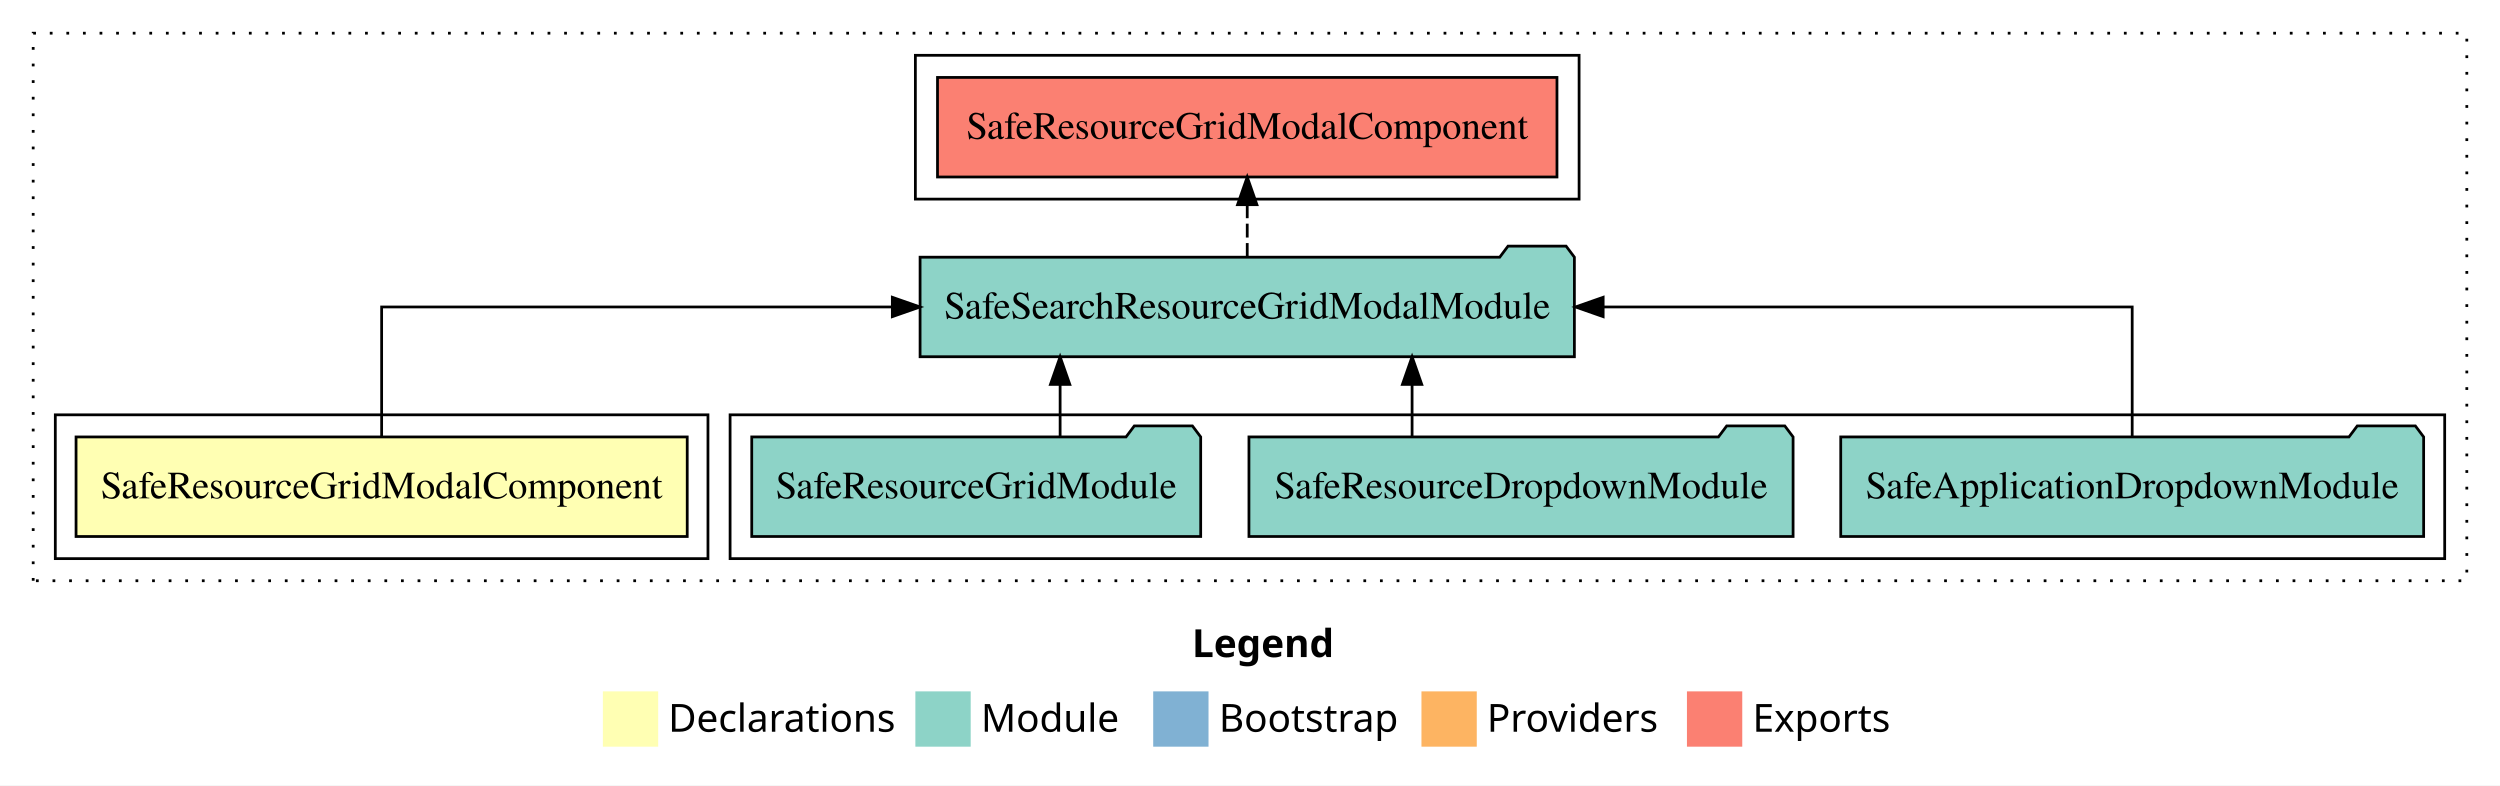
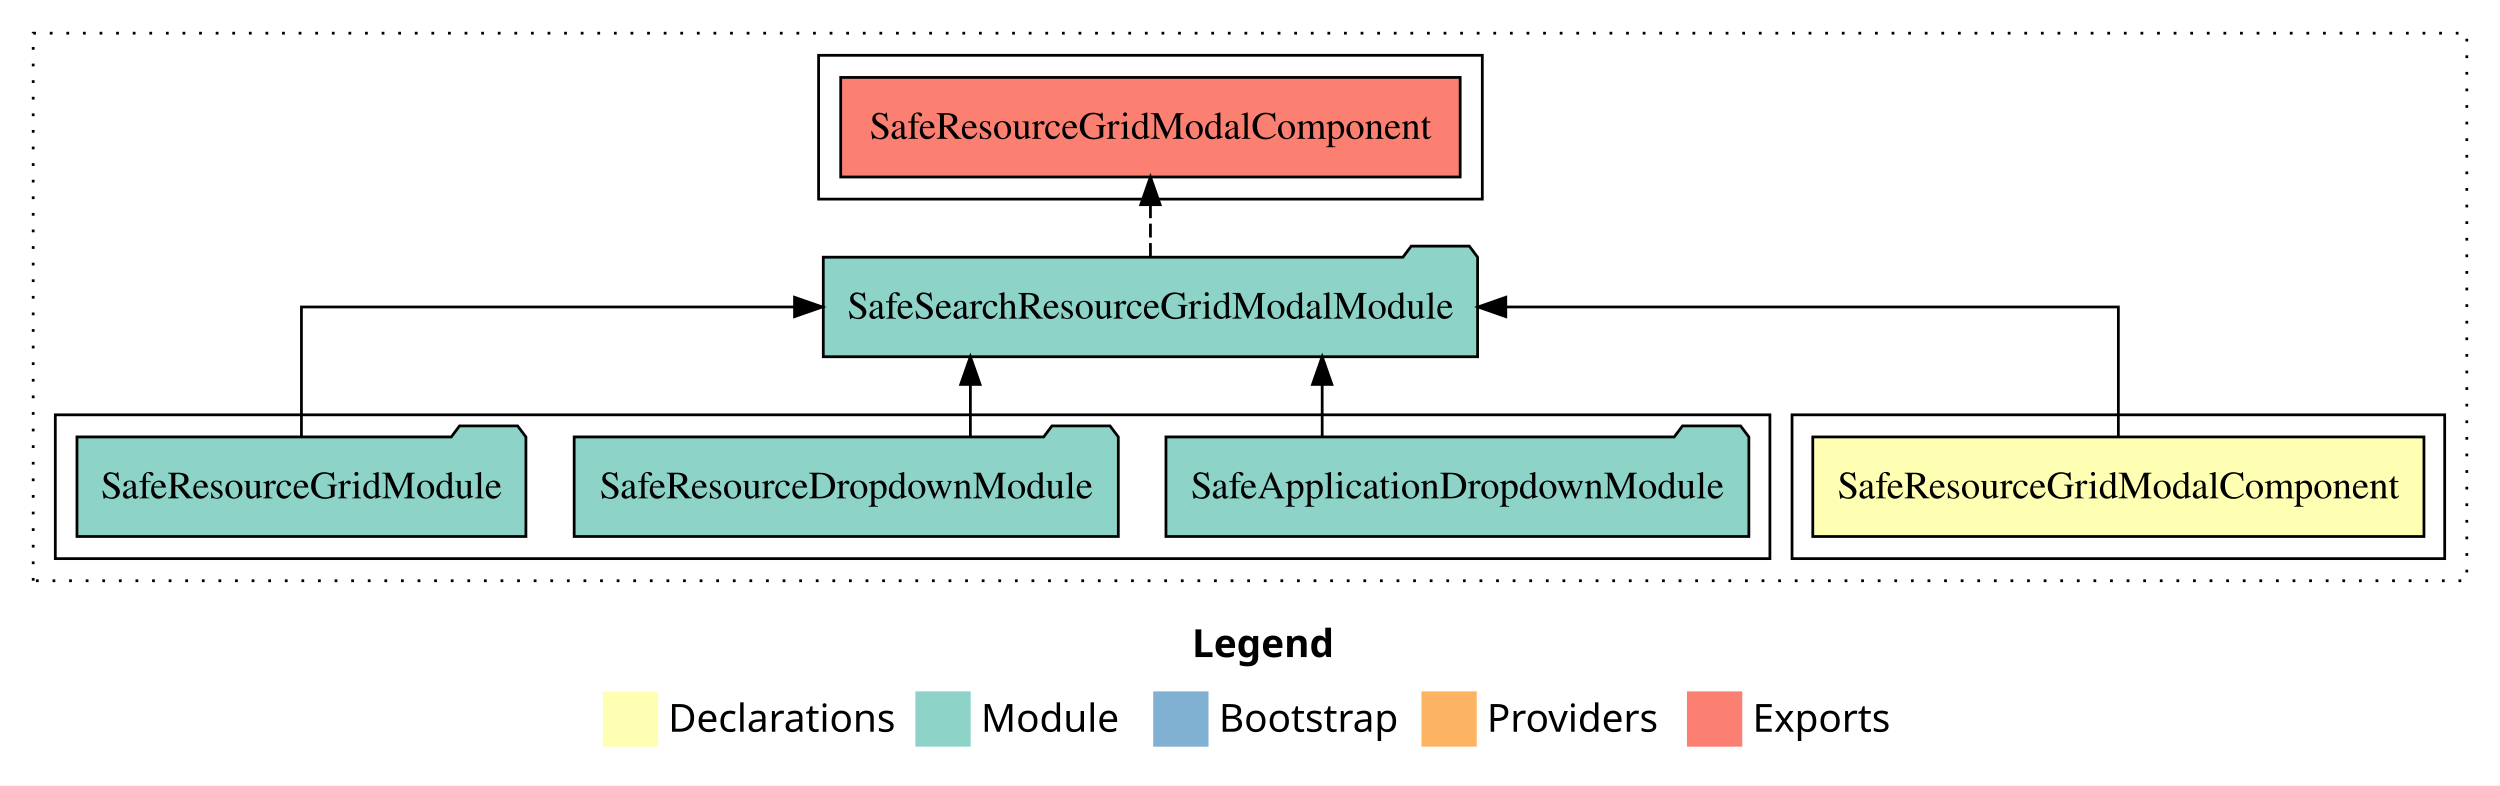
<svg xmlns="http://www.w3.org/2000/svg" width="904pt" height="284pt" viewBox="0.00 0.00 904.00 284.00">
  <g id="graph0" class="graph" transform="scale(1 1) rotate(0) translate(4 280)">
    <polygon fill="white" stroke="transparent" points="-4,4 -4,-280 900,-280 900,4 -4,4" />
    <text text-anchor="start" x="427.01" y="-42.4" font-family="sans-serif" font-weight="bold" font-size="14.00">Legend</text>
    <polygon fill="#ffffb3" stroke="transparent" points="214,-10 214,-30 234,-30 234,-10 214,-10" />
    <text text-anchor="start" x="237.63" y="-15.4" font-family="sans-serif" font-size="14.00">  Declarations</text>
    <polygon fill="#8dd3c7" stroke="transparent" points="327,-10 327,-30 347,-30 347,-10 327,-10" />
    <text text-anchor="start" x="350.73" y="-15.4" font-family="sans-serif" font-size="14.00">  Module</text>
    <polygon fill="#80b1d3" stroke="transparent" points="413,-10 413,-30 433,-30 433,-10 413,-10" />
    <text text-anchor="start" x="436.78" y="-15.4" font-family="sans-serif" font-size="14.00">  Bootstrap</text>
    <polygon fill="#fdb462" stroke="transparent" points="510,-10 510,-30 530,-30 530,-10 510,-10" />
    <text text-anchor="start" x="533.67" y="-15.4" font-family="sans-serif" font-size="14.00">  Providers</text>
    <polygon fill="#fb8072" stroke="transparent" points="606,-10 606,-30 626,-30 626,-10 606,-10" />
    <text text-anchor="start" x="629.73" y="-15.4" font-family="sans-serif" font-size="14.00">  Exports</text>
    <g id="clust1" class="cluster">
      <polygon fill="none" stroke="black" stroke-dasharray="1,5" points="8,-70 8,-268 888,-268 888,-70 8,-70" />
    </g>
+     <g id="clust2" class="cluster">
+       <polygon fill="none" stroke="black" points="644,-78 644,-130 880,-130 880,-78 644,-78" />
+     </g>
    <g id="clust4" class="cluster">
-       <polygon fill="none" stroke="black" points="260,-78 260,-130 880,-130 880,-78 260,-78" />
-     </g>
-     <g id="clust2" class="cluster">
-       <polygon fill="none" stroke="black" points="16,-78 16,-130 252,-130 252,-78 16,-78" />
+       <polygon fill="none" stroke="black" points="16,-78 16,-130 636,-130 636,-78 16,-78" />
    </g>
    <g id="clust5" class="cluster">
-       <polygon fill="none" stroke="black" points="327,-208 327,-260 567,-260 567,-208 327,-208" />
+       <polygon fill="none" stroke="black" points="292,-208 292,-260 532,-260 532,-208 292,-208" />
    </g>
    <g id="node1" class="node">
-       <polygon fill="#ffffb3" stroke="black" points="244.5,-122 23.5,-122 23.5,-86 244.5,-86 244.5,-122" />
-       <text text-anchor="middle" x="134" y="-99.8" font-family="Times,serif" font-size="14.00">SafeResourceGridModalComponent</text>
+       <polygon fill="#ffffb3" stroke="black" points="872.5,-122 651.5,-122 651.5,-86 872.5,-86 872.5,-122" />
+       <text text-anchor="middle" x="762" y="-99.8" font-family="Times,serif" font-size="14.00">SafeResourceGridModalComponent</text>
    </g>
    <g id="node2" class="node">
-       <polygon fill="#8dd3c7" stroke="black" points="565.3,-187 562.3,-191 541.3,-191 538.3,-187 328.7,-187 328.7,-151 565.3,-151 565.3,-187" />
-       <text text-anchor="middle" x="447" y="-164.8" font-family="Times,serif" font-size="14.00">SafeSearchResourceGridModalModule</text>
+       <polygon fill="#8dd3c7" stroke="black" points="530.3,-187 527.3,-191 506.3,-191 503.3,-187 293.7,-187 293.7,-151 530.3,-151 530.3,-187" />
+       <text text-anchor="middle" x="412" y="-164.8" font-family="Times,serif" font-size="14.00">SafeSearchResourceGridModalModule</text>
    </g>
    <g id="edge1" class="edge">
-       <path fill="none" stroke="black" d="M134,-122.11C134,-141.34 134,-169 134,-169 134,-169 318.67,-169 318.67,-169" />
-       <polygon fill="black" stroke="black" points="318.67,-172.5 328.67,-169 318.67,-165.5 318.67,-172.5" />
+       <path fill="none" stroke="black" d="M762,-122.11C762,-141.34 762,-169 762,-169 762,-169 540.49,-169 540.49,-169" />
+       <polygon fill="black" stroke="black" points="540.49,-165.5 530.49,-169 540.49,-172.5 540.49,-165.5" />
    </g>
    <g id="node6" class="node">
-       <polygon fill="#fb8072" stroke="black" points="559,-252 335,-252 335,-216 559,-216 559,-252" />
-       <text text-anchor="middle" x="447" y="-229.8" font-family="Times,serif" font-size="14.00">SafeResourceGridModalComponent </text>
+       <polygon fill="#fb8072" stroke="black" points="524,-252 300,-252 300,-216 524,-216 524,-252" />
+       <text text-anchor="middle" x="412" y="-229.8" font-family="Times,serif" font-size="14.00">SafeResourceGridModalComponent </text>
    </g>
    <g id="edge5" class="edge">
-       <path fill="none" stroke="black" stroke-dasharray="5,2" d="M447,-187.11C447,-187.11 447,-205.99 447,-205.99" />
-       <polygon fill="black" stroke="black" points="443.5,-205.99 447,-215.99 450.5,-205.99 443.5,-205.99" />
+       <path fill="none" stroke="black" stroke-dasharray="5,2" d="M412,-187.11C412,-187.11 412,-205.99 412,-205.99" />
+       <polygon fill="black" stroke="black" points="408.5,-205.99 412,-215.99 415.5,-205.99 408.5,-205.99" />
    </g>
    <g id="node3" class="node">
-       <polygon fill="#8dd3c7" stroke="black" points="872.39,-122 869.39,-126 848.39,-126 845.39,-122 661.61,-122 661.61,-86 872.39,-86 872.39,-122" />
-       <text text-anchor="middle" x="767" y="-99.8" font-family="Times,serif" font-size="14.00">SafeApplicationDropdownModule</text>
+       <polygon fill="#8dd3c7" stroke="black" points="628.39,-122 625.39,-126 604.39,-126 601.39,-122 417.61,-122 417.61,-86 628.39,-86 628.39,-122" />
+       <text text-anchor="middle" x="523" y="-99.8" font-family="Times,serif" font-size="14.00">SafeApplicationDropdownModule</text>
    </g>
    <g id="edge2" class="edge">
-       <path fill="none" stroke="black" d="M767,-122.11C767,-141.34 767,-169 767,-169 767,-169 575.7,-169 575.7,-169" />
-       <polygon fill="black" stroke="black" points="575.7,-165.5 565.7,-169 575.7,-172.5 575.7,-165.5" />
+       <path fill="none" stroke="black" d="M474.1,-122.11C474.1,-122.11 474.1,-140.99 474.1,-140.99" />
+       <polygon fill="black" stroke="black" points="470.6,-140.99 474.1,-150.99 477.6,-140.99 470.6,-140.99" />
    </g>
    <g id="node4" class="node">
-       <polygon fill="#8dd3c7" stroke="black" points="644.38,-122 641.38,-126 620.38,-126 617.38,-122 447.62,-122 447.62,-86 644.38,-86 644.38,-122" />
-       <text text-anchor="middle" x="546" y="-99.8" font-family="Times,serif" font-size="14.00">SafeResourceDropdownModule</text>
+       <polygon fill="#8dd3c7" stroke="black" points="400.38,-122 397.38,-126 376.38,-126 373.38,-122 203.62,-122 203.62,-86 400.38,-86 400.38,-122" />
+       <text text-anchor="middle" x="302" y="-99.8" font-family="Times,serif" font-size="14.00">SafeResourceDropdownModule</text>
    </g>
    <g id="edge3" class="edge">
-       <path fill="none" stroke="black" d="M506.61,-122.11C506.61,-122.11 506.61,-140.99 506.61,-140.99" />
-       <polygon fill="black" stroke="black" points="503.11,-140.99 506.61,-150.99 510.11,-140.99 503.11,-140.99" />
+       <path fill="none" stroke="black" d="M346.89,-122.11C346.89,-122.11 346.89,-140.99 346.89,-140.99" />
+       <polygon fill="black" stroke="black" points="343.39,-140.99 346.89,-150.99 350.39,-140.99 343.39,-140.99" />
    </g>
    <g id="node5" class="node">
-       <polygon fill="#8dd3c7" stroke="black" points="430.17,-122 427.17,-126 406.17,-126 403.17,-122 267.83,-122 267.83,-86 430.17,-86 430.17,-122" />
-       <text text-anchor="middle" x="349" y="-99.8" font-family="Times,serif" font-size="14.00">SafeResourceGridModule</text>
+       <polygon fill="#8dd3c7" stroke="black" points="186.17,-122 183.17,-126 162.17,-126 159.17,-122 23.83,-122 23.83,-86 186.17,-86 186.17,-122" />
+       <text text-anchor="middle" x="105" y="-99.8" font-family="Times,serif" font-size="14.00">SafeResourceGridModule</text>
    </g>
    <g id="edge4" class="edge">
-       <path fill="none" stroke="black" d="M379.34,-122.11C379.34,-122.11 379.34,-140.99 379.34,-140.99" />
-       <polygon fill="black" stroke="black" points="375.84,-140.99 379.34,-150.99 382.84,-140.99 375.84,-140.99" />
+       <path fill="none" stroke="black" d="M105,-122.11C105,-141.34 105,-169 105,-169 105,-169 283.31,-169 283.31,-169" />
+       <polygon fill="black" stroke="black" points="283.31,-172.5 293.31,-169 283.31,-165.5 283.31,-172.5" />
    </g>
  </g>
</svg>
